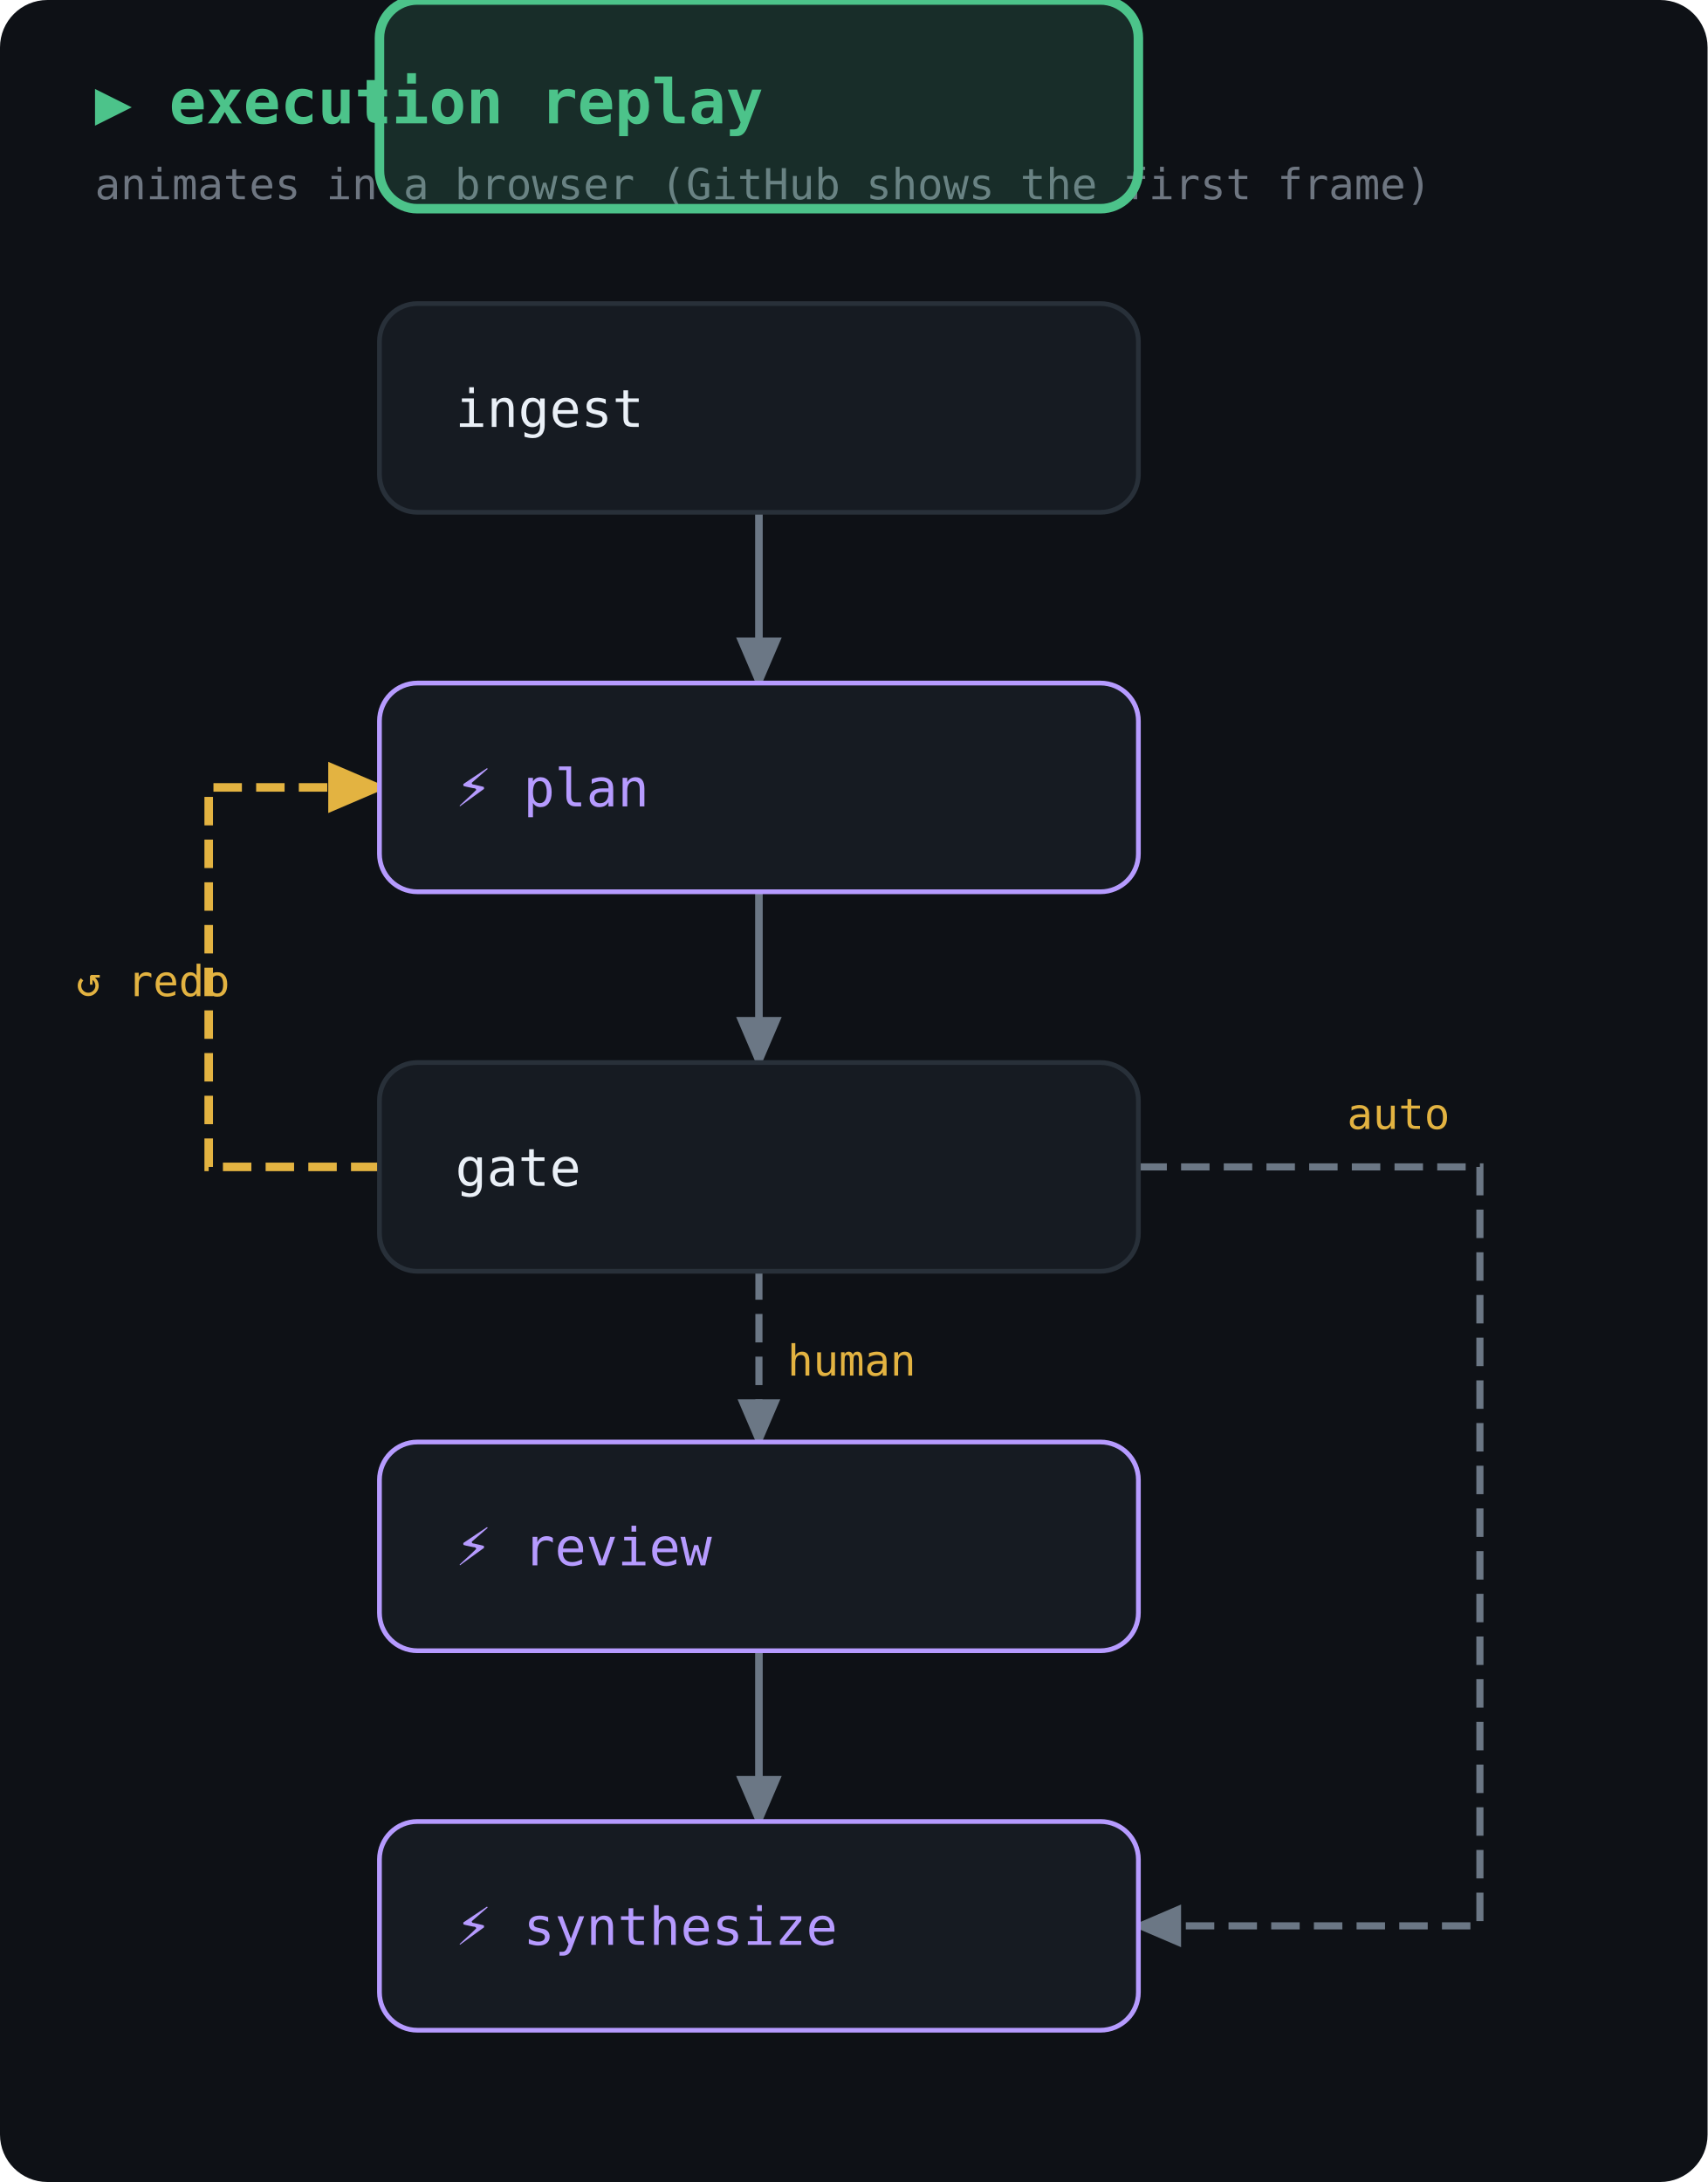
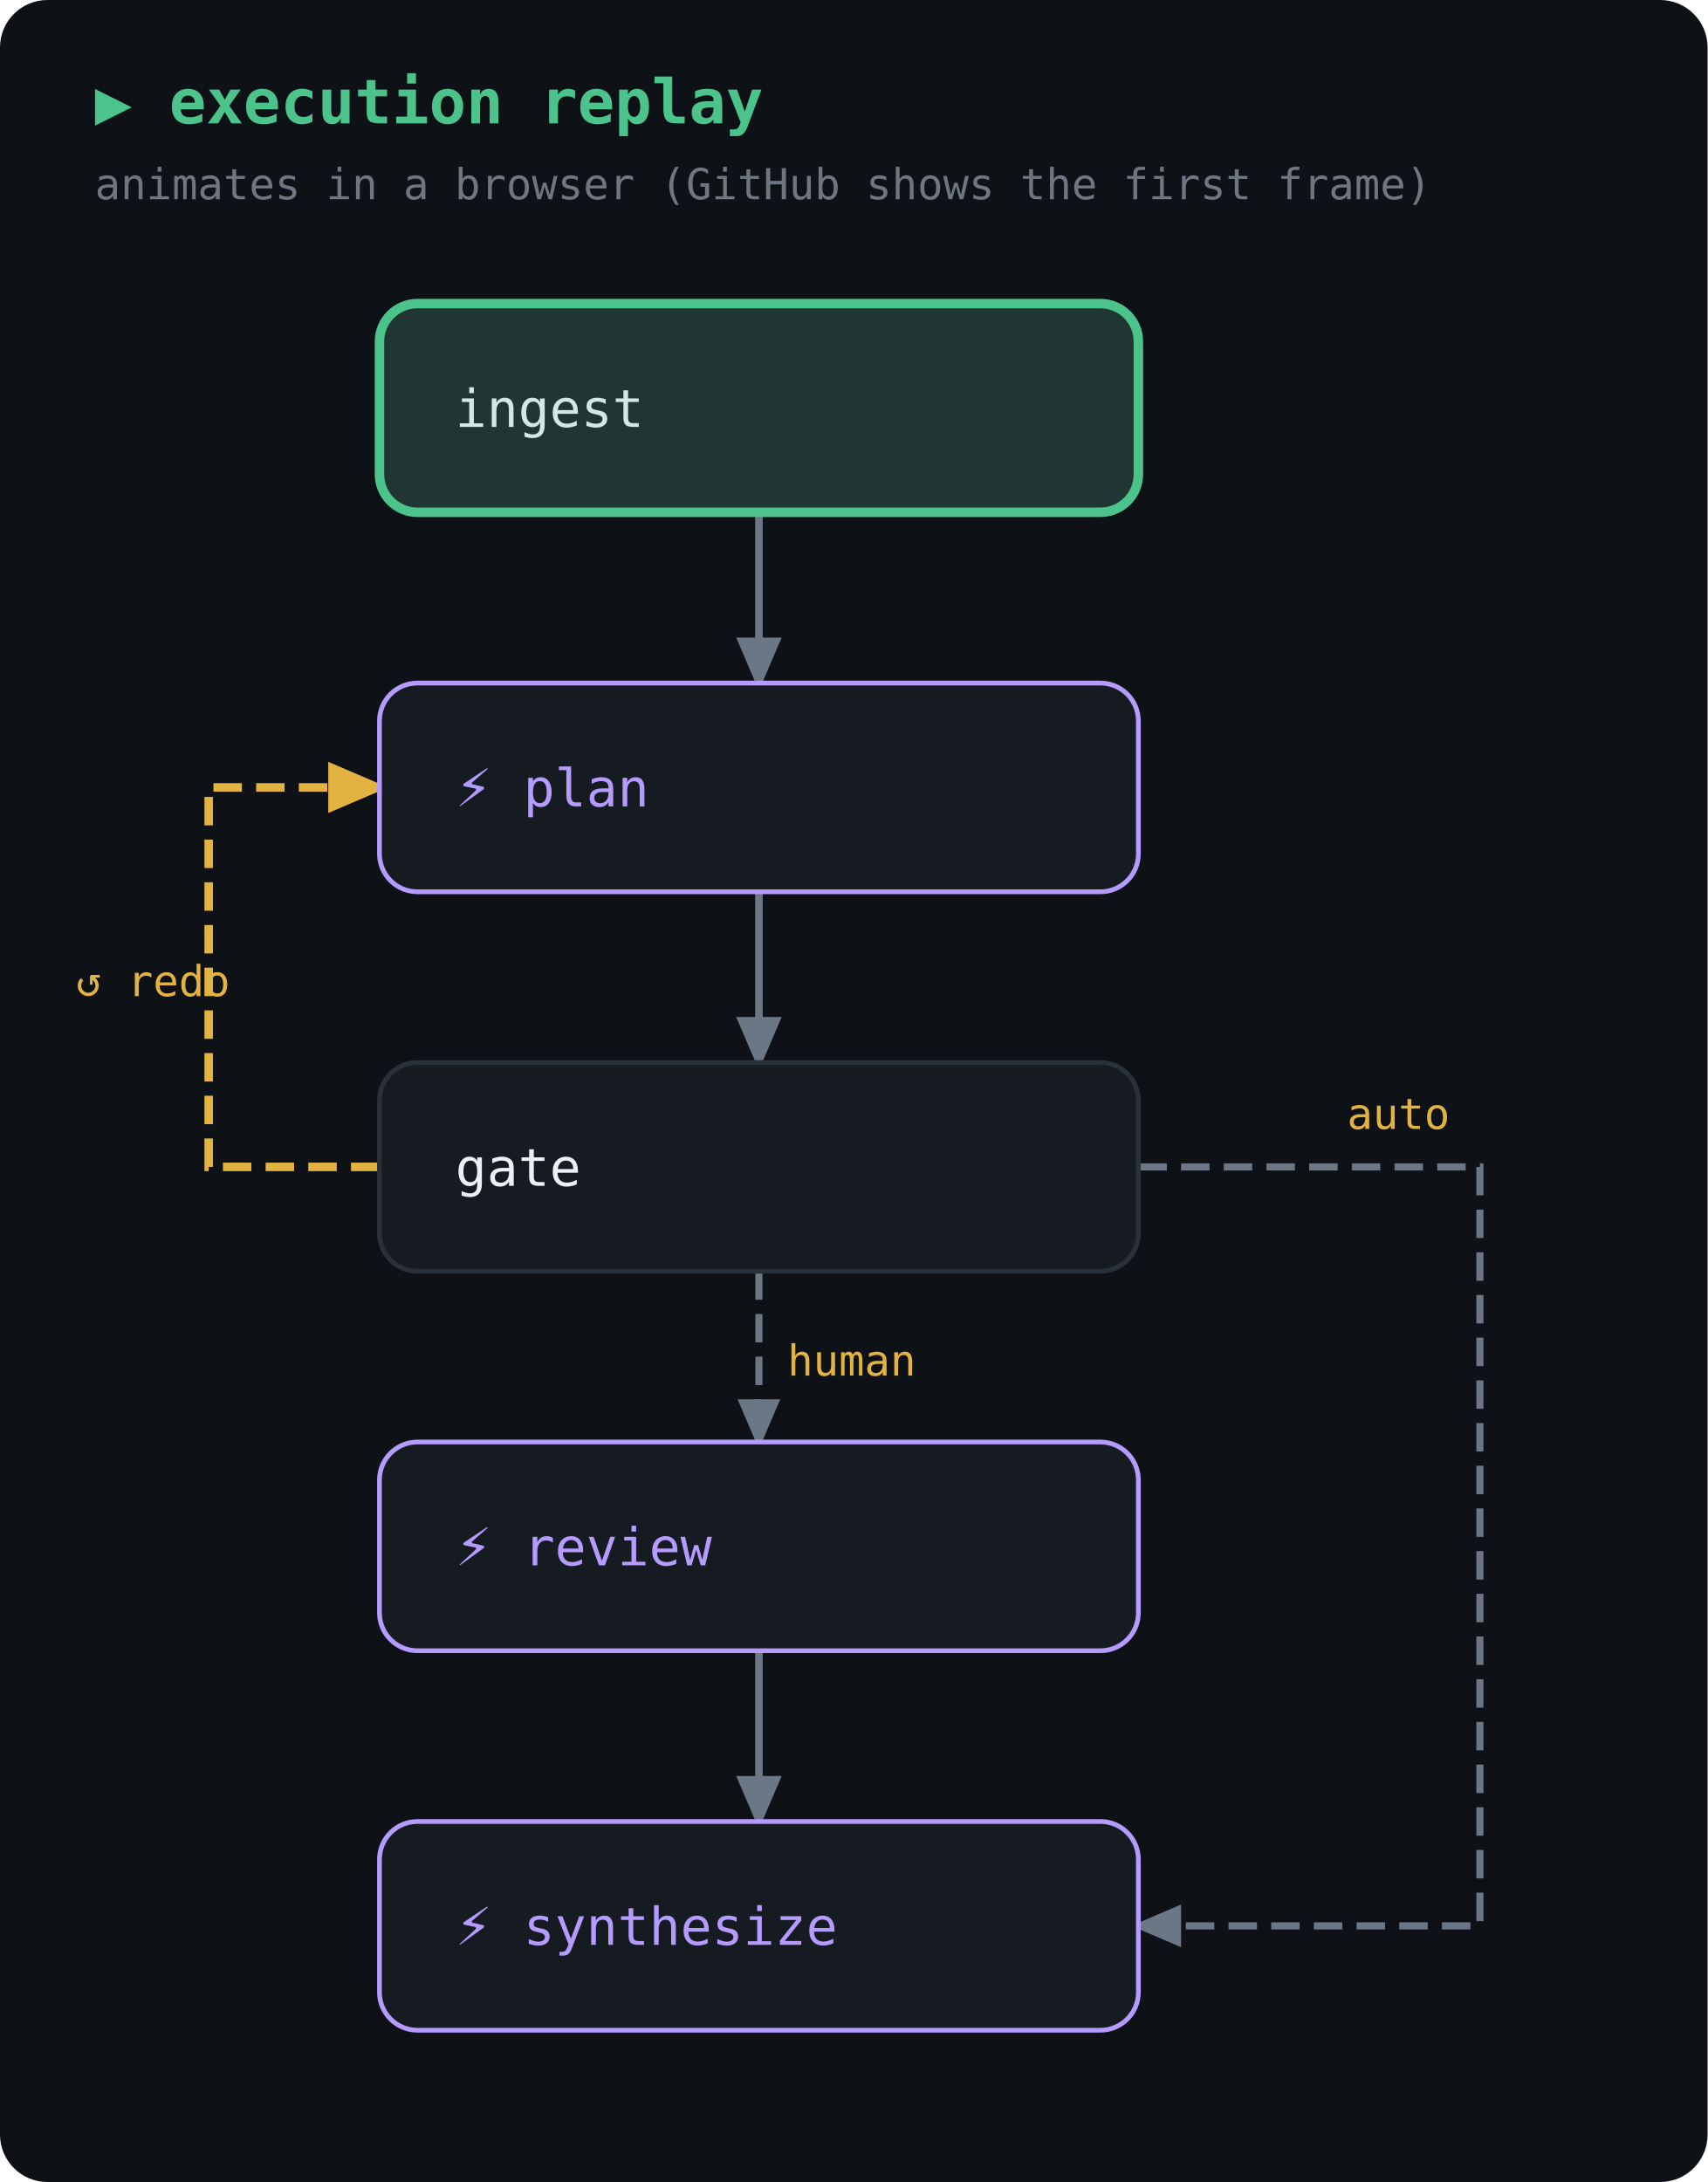
<svg xmlns="http://www.w3.org/2000/svg" width="360" height="460" viewBox="0 0 360 460" font-family="'JetBrains Mono','Cascadia Code',ui-monospace,Consolas,monospace">
  <rect x="0" y="0" width="360" height="460" rx="10" fill="#0e1116" />
  <text x="20" y="26" fill="#4cc38a" font-size="13" font-weight="bold">▶ execution replay</text>
  <text x="20" y="42" fill="#6e7681" font-size="9">animates in a browser (GitHub shows the first frame)</text>
  <defs>
    <marker id="rf" markerWidth="9" markerHeight="9" refX="6" refY="3" orient="auto">
      <path d="M0,0 L7,3 L0,6 Z" fill="#6b7785" />
    </marker>
    <marker id="ra" markerWidth="9" markerHeight="9" refX="6" refY="3" orient="auto">
      <path d="M0,0 L7,3 L0,6 Z" fill="#e3b341" />
    </marker>
  </defs>
  <line x1="160" y1="108" x2="160" y2="144" stroke="#6b7785" stroke-width="1.6" marker-end="url(#rf)" />
  <line x1="160" y1="188" x2="160" y2="224" stroke="#6b7785" stroke-width="1.6" marker-end="url(#rf)" />
  <line x1="160" y1="268" x2="160" y2="304" stroke="#6b7785" stroke-width="1.5" stroke-dasharray="6 3" marker-end="url(#rf)" />
  <text x="166" y="290" fill="#e3b341" font-size="9">human</text>
  <line x1="160" y1="348" x2="160" y2="384" stroke="#6b7785" stroke-width="1.6" marker-end="url(#rf)" />
  <polyline points="80,246 44,246 44,166 80,166" fill="none" stroke="#e3b341" stroke-width="1.8" stroke-dasharray="6 3" marker-end="url(#ra)" />
  <text x="16" y="210" fill="#e3b341" font-size="9">↺ redo</text>
  <polyline points="240,246 312,246 312,406 240,406" fill="none" stroke="#6b7785" stroke-width="1.5" stroke-dasharray="6 3" marker-end="url(#rf)" />
  <text x="284" y="238" fill="#e3b341" font-size="9">auto</text>
  <g font-size="11">
    <rect x="80" y="64" width="160" height="44" rx="8" fill="#161b22" stroke="#283039" />
    <text x="96" y="90" fill="#eaf0f7">ingest</text>
    <rect x="80" y="144" width="160" height="44" rx="8" fill="#161b22" stroke="#b69bff" />
    <text x="96" y="170" fill="#b69bff">⚡ plan</text>
    <rect x="80" y="224" width="160" height="44" rx="8" fill="#161b22" stroke="#283039" />
    <text x="96" y="250" fill="#eaf0f7">gate</text>
    <rect x="80" y="304" width="160" height="44" rx="8" fill="#161b22" stroke="#b69bff" />
    <text x="96" y="330" fill="#b69bff">⚡ review</text>
    <rect x="80" y="384" width="160" height="44" rx="8" fill="#161b22" stroke="#b69bff" />
    <text x="96" y="410" fill="#b69bff">⚡ synthesize</text>
  </g>
-   <rect x="80" width="160" height="44" rx="8" fill="rgba(76,195,138,0.16)" stroke="#4cc38a" stroke-width="2">
+   <rect x="80" y="64" width="160" height="44" rx="8" fill="rgba(76,195,138,0.16)" stroke="#4cc38a" stroke-width="2">
    <animate attributeName="y" dur="11s" repeatCount="indefinite" calcMode="discrete" keyTimes="0;0.125;0.25;0.375;0.5;0.625;0.75;1" values="64;144;224;144;224;304;384;384" />
  </rect>
</svg>
